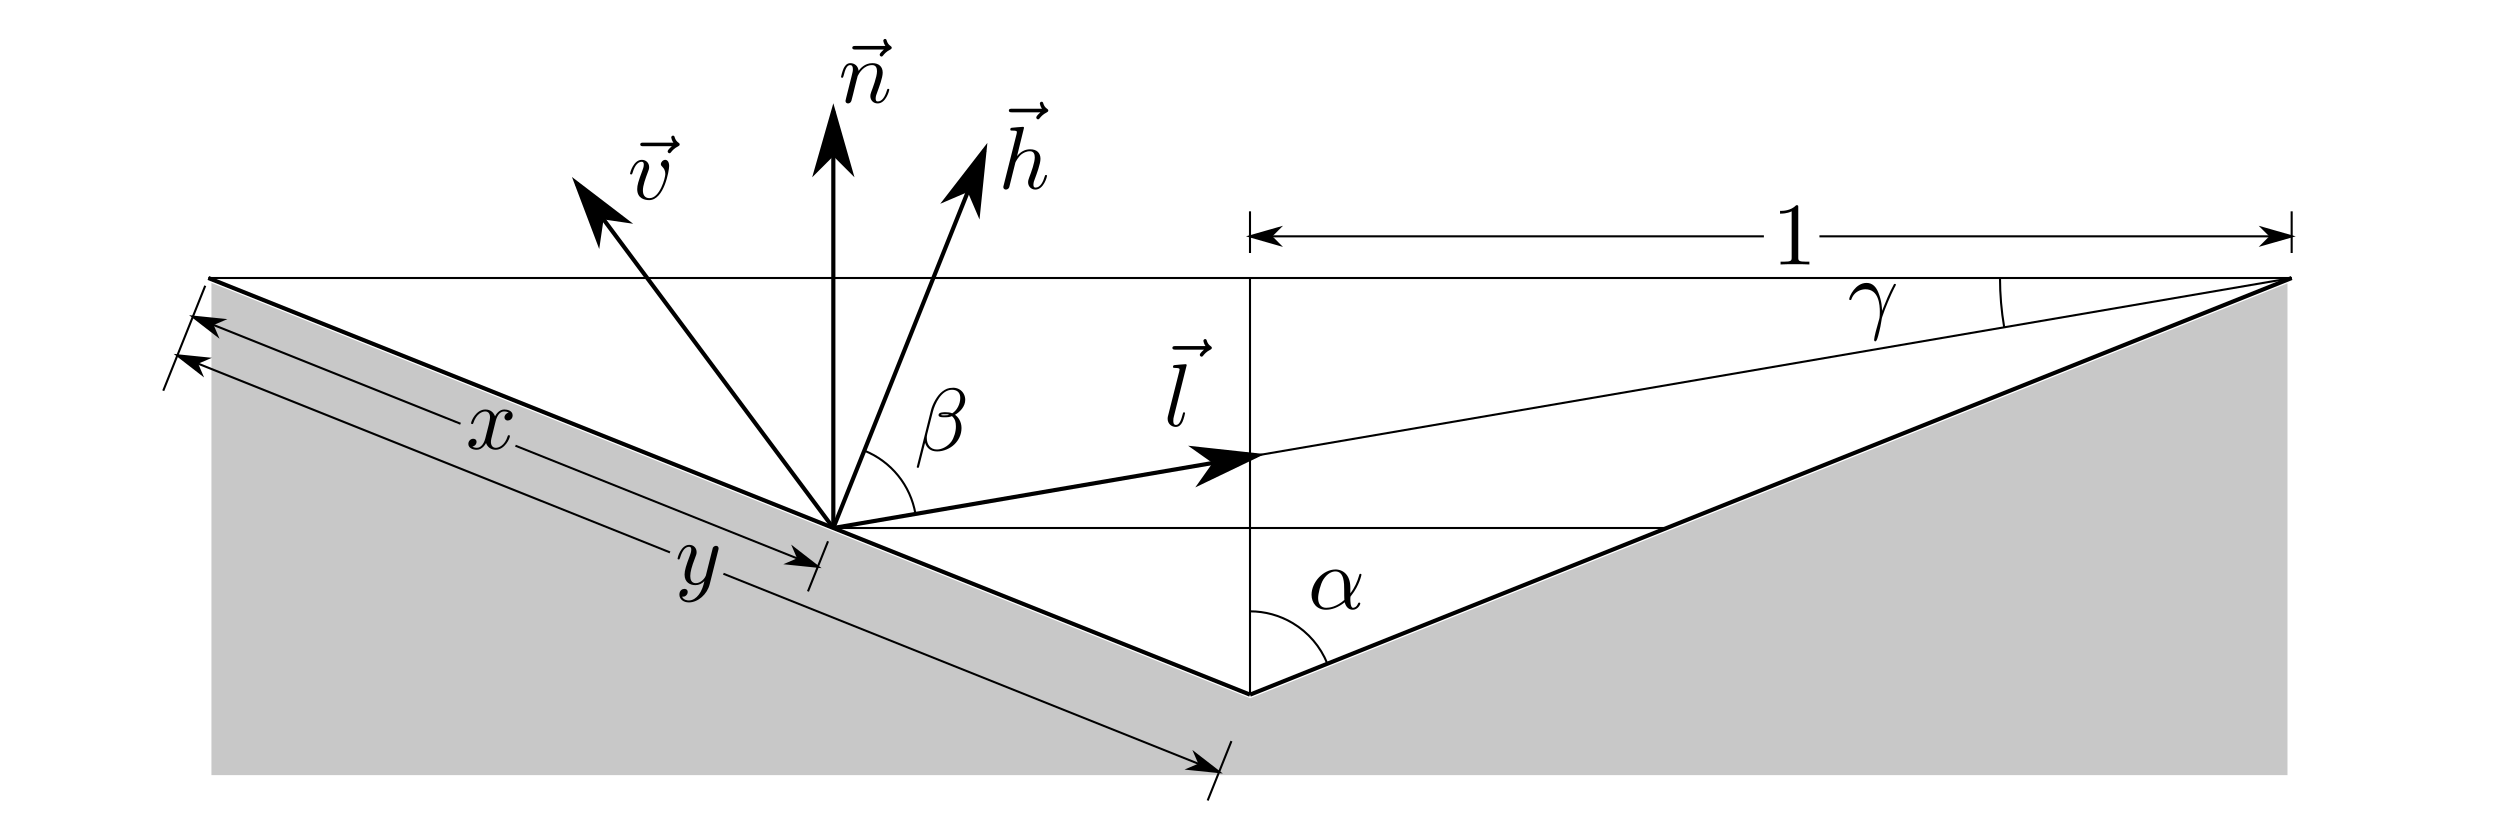
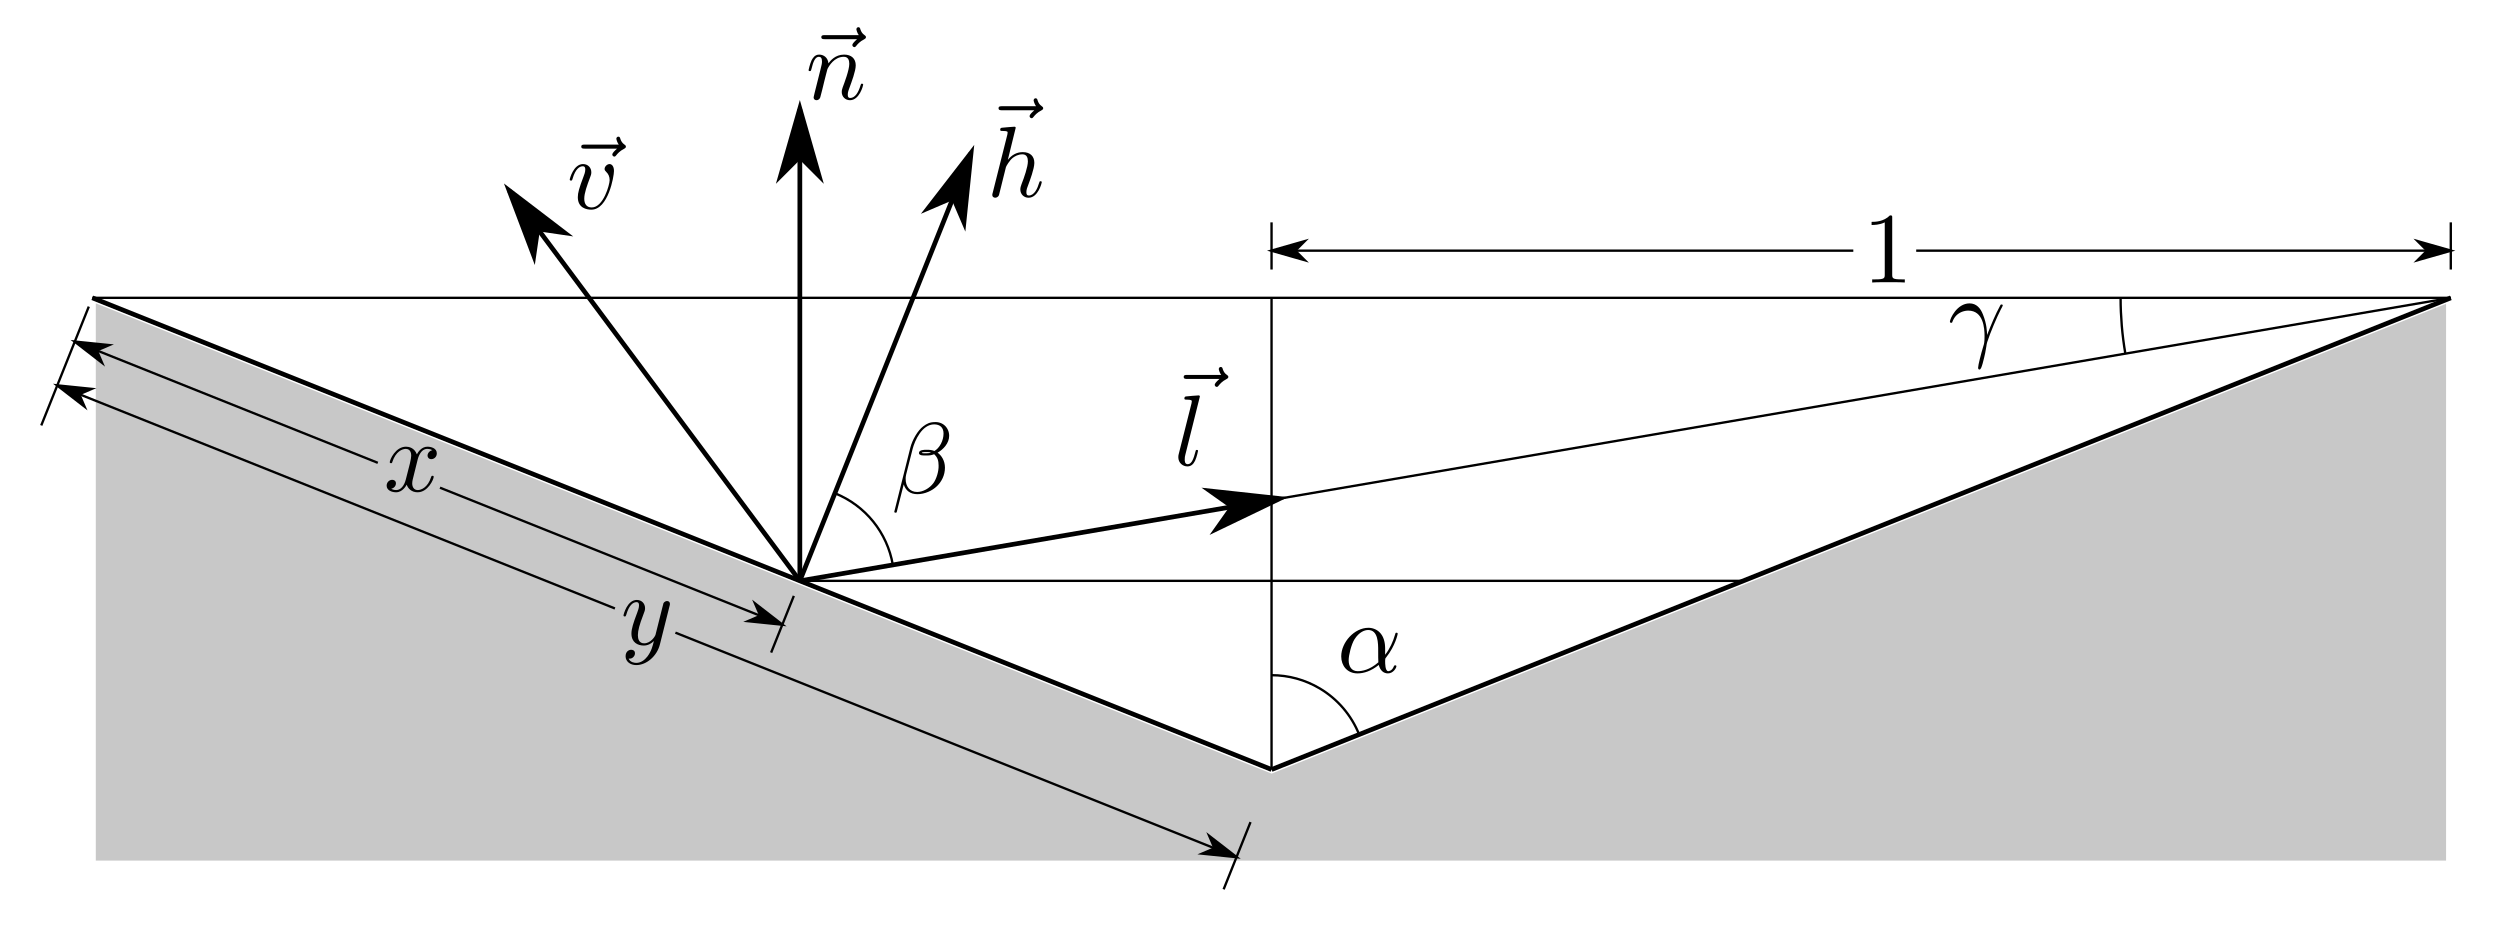
- <svg xmlns="http://www.w3.org/2000/svg" xmlns:xlink="http://www.w3.org/1999/xlink" width="600" height="200" viewBox="0 0 600 200" version="1.1" id="svg53198">
+ <svg xmlns="http://www.w3.org/2000/svg" xmlns:xlink="http://www.w3.org/1999/xlink" width="530" height="200" viewBox="0 0 530 200" version="1.1" id="svg53198">
  <defs id="defs53192">
    <marker style="overflow:visible" id="marker56124" refX="0" refY="0" orient="auto">
      <path transform="matrix(0.8,0,0,0.8,10,0)" style="fill:#000000;fill-opacity:1;fill-rule:evenodd;stroke:#000000;stroke-width:1pt;stroke-opacity:1" d="M 0,0 5,-5 -12.5,0 5,5 Z" id="path56122" />
    </marker>
    <marker style="overflow:visible" id="marker56002" refX="0" refY="0" orient="auto">
      <path transform="matrix(-0.8,0,0,-0.8,-10,0)" style="fill:#000000;fill-opacity:1;fill-rule:evenodd;stroke:#000000;stroke-width:1pt;stroke-opacity:1" d="M 0,0 5,-5 -12.5,0 5,5 Z" id="path56000" />
    </marker>
    <marker orient="auto" refY="0" refX="0" id="marker55720" style="overflow:visible">
      <path id="path55718" d="M 0,0 5,-5 -12.5,0 5,5 Z" style="fill:#000000;fill-opacity:1;fill-rule:evenodd;stroke:#000000;stroke-width:1pt;stroke-opacity:1" transform="matrix(-0.8,0,0,-0.8,-10,0)" />
    </marker>
    <marker style="overflow:visible" id="marker55710" refX="0" refY="0" orient="auto">
      <path transform="matrix(0.8,0,0,0.8,10,0)" style="fill:#000000;fill-opacity:1;fill-rule:evenodd;stroke:#000000;stroke-width:1pt;stroke-opacity:1" d="M 0,0 5,-5 -12.5,0 5,5 Z" id="path55708" />
    </marker>
    <marker style="overflow:visible" id="marker54980" refX="0" refY="0" orient="auto">
      <path transform="matrix(0.8,0,0,0.8,10,0)" style="fill:#000000;fill-opacity:1;fill-rule:evenodd;stroke:#000000;stroke-width:1pt;stroke-opacity:1" d="M 0,0 5,-5 -12.5,0 5,5 Z" id="path54978" />
    </marker>
    <marker orient="auto" refY="0" refX="0" id="marker54359" style="overflow:visible">
      <path id="path54357" d="M 0,0 5,-5 -12.5,0 5,5 Z" style="fill:#000000;fill-opacity:1;fill-rule:evenodd;stroke:#000000;stroke-width:1pt;stroke-opacity:1" transform="matrix(-0.8,0,0,-0.8,-10,0)" />
    </marker>
    <marker style="overflow:visible" id="marker54257" refX="0" refY="0" orient="auto">
      <path transform="matrix(0.8,0,0,0.8,10,0)" style="fill:#000000;fill-opacity:1;fill-rule:evenodd;stroke:#000000;stroke-width:1pt;stroke-opacity:1" d="M 0,0 5,-5 -12.5,0 5,5 Z" id="path54255" />
    </marker>
    <marker style="overflow:visible" id="marker54163" refX="0" refY="0" orient="auto">
      <path transform="matrix(-0.8,0,0,-0.8,-10,0)" style="fill:#000000;fill-opacity:1;fill-rule:evenodd;stroke:#000000;stroke-width:1pt;stroke-opacity:1" d="M 0,0 5,-5 -12.5,0 5,5 Z" id="path54161" />
    </marker>
    <marker style="overflow:visible" id="marker54141" refX="0" refY="0" orient="auto">
      <path transform="matrix(-0.8,0,0,-0.8,-10,0)" style="fill:#000000;fill-opacity:1;fill-rule:evenodd;stroke:#000000;stroke-width:1pt;stroke-opacity:1" d="M 0,0 5,-5 -12.5,0 5,5 Z" id="path54139" />
    </marker>
    <marker orient="auto" refY="0" refX="0" id="marker54131" style="overflow:visible">
      <path id="path54129" d="M 0,0 5,-5 -12.5,0 5,5 Z" style="fill:#000000;fill-opacity:1;fill-rule:evenodd;stroke:#000000;stroke-width:1pt;stroke-opacity:1" transform="matrix(0.8,0,0,0.8,10,0)" />
    </marker>
    <marker style="overflow:visible" id="marker53832" refX="0" refY="0" orient="auto">
      <path transform="matrix(-0.8,0,0,-0.8,-10,0)" style="fill:#000000;fill-opacity:1;fill-rule:evenodd;stroke:#000000;stroke-width:1pt;stroke-opacity:1" d="M 0,0 5,-5 -12.5,0 5,5 Z" id="path53830" />
    </marker>
    <marker orient="auto" refY="0" refX="0" id="marker53796" style="overflow:visible">
      <path id="path53794" d="M 0,0 5,-5 -12.5,0 5,5 Z" style="fill:#000000;fill-opacity:1;fill-rule:evenodd;stroke:#000000;stroke-width:1pt;stroke-opacity:1" transform="matrix(-0.8,0,0,-0.8,-10,0)" />
    </marker>
  </defs>
  <g id="layer7" style="display:inline" transform="translate(0,-100)">
-     <path id="path53758" d="M 50.742,226.958 V 167.892 l 2.834,1.121 c 1.559,0.617 57.646,23.048 124.639,49.847 l 121.804,48.726 124.49,-49.797 124.49,-49.797 v 59.016 59.016 H 299.87 50.742 Z" style="display:inline;fill:#c8c8c8;fill-opacity:1;stroke:none;stroke-width:0.5;stroke-miterlimit:4;stroke-dasharray:none;stroke-dashoffset:0;stroke-opacity:1" />
+     <path id="path53758" d="m 20.309,223.378 v -59.066 l 2.834,1.121 c 1.559,0.617 57.646,23.048 124.639,49.847 l 121.804,48.726 124.49,-49.797 124.49,-49.797 v 59.016 59.016 H 269.438 20.309 Z" style="display:inline;fill:#c8c8c8;fill-opacity:1;stroke:none;stroke-width:0.5;stroke-miterlimit:4;stroke-dasharray:none;stroke-dashoffset:0;stroke-opacity:1" />
  </g>
  <g style="display:inline" transform="translate(0,-317.625)" id="layer1">
-     <path id="path55706" d="m 123.707,424.597 72.58,29.03" style="fill:none;stroke:#000000;stroke-width:0.5;stroke-linecap:butt;stroke-linejoin:miter;stroke-miterlimit:4;stroke-dasharray:none;stroke-opacity:1;marker-end:url(#marker55720)" />
-     <path id="path54922" d="m 46.286,393.631 64.241,25.695" style="fill:none;stroke:#000000;stroke-width:0.5;stroke-linecap:butt;stroke-linejoin:miter;stroke-miterlimit:4;stroke-dasharray:none;stroke-opacity:1;marker-start:url(#marker54980)" />
-     <path id="path54696" d="M 481.007,396.174 A 70,70 0 0 1 480,384.346" style="fill:none;fill-opacity:1;stroke:#000000;stroke-width:0.5;stroke-miterlimit:4;stroke-dasharray:none;stroke-dashoffset:0;stroke-opacity:1" />
-     <path style="fill:none;fill-opacity:1;stroke:#000000;stroke-width:0.5;stroke-miterlimit:4;stroke-dasharray:none;stroke-dashoffset:0;stroke-opacity:1" d="m 207.427,425.776 a 20,20 0 0 1 12.285,15.19" id="path54325" />
+     <path id="path55706" d="m 93.274,421.016 72.58,29.03" style="fill:none;stroke:#000000;stroke-width:0.5;stroke-linecap:butt;stroke-linejoin:miter;stroke-miterlimit:4;stroke-dasharray:none;stroke-opacity:1;marker-end:url(#marker55720)" />
+     <path id="path54922" d="m 15.854,390.05 64.241,25.695" style="fill:none;stroke:#000000;stroke-width:0.5;stroke-linecap:butt;stroke-linejoin:miter;stroke-miterlimit:4;stroke-dasharray:none;stroke-opacity:1;marker-start:url(#marker54980)" />
+     <path id="path54696" d="m 450.574,392.593 a 70,70 0 0 1 -1.007,-11.828" style="fill:none;fill-opacity:1;stroke:#000000;stroke-width:0.5;stroke-miterlimit:4;stroke-dasharray:none;stroke-dashoffset:0;stroke-opacity:1" />
+     <path style="fill:none;fill-opacity:1;stroke:#000000;stroke-width:0.5;stroke-miterlimit:4;stroke-dasharray:none;stroke-dashoffset:0;stroke-opacity:1" d="m 176.995,422.196 a 20,20 0 0 1 12.285,15.19" id="path54325" />
    <path style="fill:none;fill-opacity:1;stroke:#000000;stroke-width:0.5;stroke-miterlimit:4;stroke-dasharray:none;stroke-dashoffset:0;stroke-opacity:1" d="m 300,200 v 0 0" id="path54080" transform="translate(0,217.625)" />
-     <path style="fill:none;fill-opacity:1;stroke:#000000;stroke-width:0.5;stroke-miterlimit:4;stroke-dasharray:none;stroke-dashoffset:0;stroke-opacity:1" d="m 300.001,464.346 a 20,20 0 0 1 10.225,2.812 20,20 0 0 1 8.344,9.761" id="path54070" />
-     <path id="path53786" d="M 200,444.346 301.609,426.927" style="fill:none;stroke:#000000;stroke-width:1px;stroke-linecap:butt;stroke-linejoin:miter;stroke-opacity:1;marker-end:url(#marker53796)" />
-     <path id="path53822" d="m 200,444.346 v -100" style="fill:none;stroke:#000000;stroke-width:1px;stroke-linecap:butt;stroke-linejoin:miter;stroke-opacity:1;marker-end:url(#marker53832)" />
-     <use height="100%" width="100%" transform="matrix(-0.7241719,-0.6896195,-0.6896195,0.7241719,651.2639,260.487)" id="use53884" xlink:href="#path53786" y="0" x="0" />
-     <path id="path53890" d="M 200,444.346 H 400" style="fill:none;stroke:#000000;stroke-width:0.5;stroke-linecap:butt;stroke-linejoin:miter;stroke-miterlimit:4;stroke-dasharray:none;stroke-opacity:1" />
-     <path id="path53892" d="m 300,378.346 v -10" style="fill:none;stroke:#000000;stroke-width:0.5;stroke-linecap:butt;stroke-linejoin:miter;stroke-miterlimit:4;stroke-dasharray:none;stroke-opacity:1" />
-     <path id="path53894" d="m 550,368.346 v 10" style="fill:none;stroke:#000000;stroke-width:0.5;stroke-linecap:butt;stroke-linejoin:miter;stroke-miterlimit:4;stroke-dasharray:none;stroke-opacity:1" />
-     <path style="fill:none;stroke:#000000;stroke-width:0.5;stroke-linecap:butt;stroke-linejoin:miter;stroke-miterlimit:4;stroke-dasharray:none;stroke-opacity:1;marker-end:url(#marker54163)" d="m 436.666,374.346 113.334,1e-5" id="path54149" />
-     <path style="fill:none;stroke:#000000;stroke-width:0.5;stroke-linecap:butt;stroke-linejoin:miter;stroke-miterlimit:4;stroke-dasharray:none;stroke-opacity:1;marker-start:url(#marker54257)" d="M 300,374.346 H 423.334" id="path53896" />
-     <g id="g54036" transform="translate(305.0843,105.1814)">
+     <path style="fill:none;fill-opacity:1;stroke:#000000;stroke-width:0.5;stroke-miterlimit:4;stroke-dasharray:none;stroke-dashoffset:0;stroke-opacity:1" d="m 269.568,460.765 a 20,20 0 0 1 10.225,2.812 20,20 0 0 1 8.344,9.761" id="path54070" />
+     <path id="path53786" d="M 169.568,440.765 271.176,423.347" style="fill:none;stroke:#000000;stroke-width:1px;stroke-linecap:butt;stroke-linejoin:miter;stroke-opacity:1;marker-end:url(#marker53796)" />
+     <path id="path53822" d="m 169.568,440.765 v -100" style="fill:none;stroke:#000000;stroke-width:1px;stroke-linecap:butt;stroke-linejoin:miter;stroke-opacity:1;marker-end:url(#marker53832)" />
+     <use height="100%" width="100%" transform="matrix(-0.7241719,-0.6896195,-0.6896195,0.7241719,596.3241,238.5127)" id="use53884" xlink:href="#path53786" y="0" x="0" />
+     <path id="path53890" d="m 169.568,440.765 h 200" style="fill:none;stroke:#000000;stroke-width:0.5;stroke-linecap:butt;stroke-linejoin:miter;stroke-miterlimit:4;stroke-dasharray:none;stroke-opacity:1" />
+     <path id="path53892" d="m 269.568,374.765 v -10" style="fill:none;stroke:#000000;stroke-width:0.5;stroke-linecap:butt;stroke-linejoin:miter;stroke-miterlimit:4;stroke-dasharray:none;stroke-opacity:1" />
+     <path id="path53894" d="m 519.568,364.765 v 10" style="fill:none;stroke:#000000;stroke-width:0.5;stroke-linecap:butt;stroke-linejoin:miter;stroke-miterlimit:4;stroke-dasharray:none;stroke-opacity:1" />
+     <path style="fill:none;stroke:#000000;stroke-width:0.5;stroke-linecap:butt;stroke-linejoin:miter;stroke-miterlimit:4;stroke-dasharray:none;stroke-opacity:1;marker-end:url(#marker54163)" d="m 406.234,370.765 113.334,1e-5" id="path54149" />
+     <path style="fill:none;stroke:#000000;stroke-width:0.5;stroke-linecap:butt;stroke-linejoin:miter;stroke-miterlimit:4;stroke-dasharray:none;stroke-opacity:1;marker-start:url(#marker54257)" d="M 269.568,370.765 H 392.902" id="path53896" />
+     <g id="g54036" transform="translate(274.6519,101.6012)">
      <g word-spacing="normal" letter-spacing="normal" font-size-adjust="none" font-stretch="normal" font-weight="normal" font-variant="normal" font-style="normal" stroke-miterlimit="10.433" xml:space="preserve" transform="matrix(0.4285714,0,0,-0.4285714,-75,450)" id="content" style="font-style:normal;font-variant:normal;font-weight:normal;font-stretch:normal;letter-spacing:normal;word-spacing:normal;text-anchor:start;fill:none;fill-opacity:1;fill-rule:evenodd;stroke:#000000;stroke-linecap:butt;stroke-linejoin:miter;stroke-miterlimit:10.433;stroke-dasharray:none;stroke-dashoffset:0;stroke-opacity:1">
        <path id="path54033" d="m 470.16,438.09 v 0.05 0.06 0.05 0.05 0.05 0.05 0.04 0.05 0.04 0.04 l -0.01,0.04 v 0.04 0.04 0.03 0.04 l -0.01,0.03 -0.01,0.07 v 0.06 l -0.02,0.05 -0.01,0.05 -0.02,0.05 -0.02,0.04 -0.02,0.04 -0.02,0.03 -0.03,0.03 -0.03,0.03 -0.04,0.03 -0.04,0.02 -0.04,0.02 -0.03,0.01 -0.02,0.01 h -0.03 l -0.02,0.01 -0.03,0.01 h -0.03 l -0.03,0.01 h -0.03 l -0.04,0.01 h -0.03 -0.04 l -0.03,0.01 h -0.04 -0.04 -0.05 -0.04 -0.04 l -0.05,0.01 h -0.05 -0.05 -0.05 -0.05 c -3.09,-3.19 -7.47,-3.19 -9.06,-3.19 v -1.55 c 1,0 3.93,0 6.51,1.3 v -25.81 c 0,-1.8 -0.14,-2.39 -4.62,-2.39 h -1.6 v -1.55 c 1.75,0.16 6.08,0.16 8.07,0.16 2,0 6.32,0 8.07,-0.16 v 1.55 h -1.59 c -4.48,0 -4.64,0.54 -4.64,2.39 z" style="fill:#000000;stroke-width:0" />
      </g>
    </g>
-     <path style="fill:none;stroke:#000000;stroke-width:1px;stroke-linecap:butt;stroke-linejoin:miter;stroke-opacity:1" d="m 300,484.346 250,-100" id="path54084" />
-     <path style="fill:none;stroke:#000000;stroke-width:0.5;stroke-linecap:butt;stroke-linejoin:miter;stroke-miterlimit:4;stroke-dasharray:none;stroke-opacity:1" d="m 300,484.346 v -100" id="path54086" />
-     <path style="fill:none;stroke:#000000;stroke-width:1px;stroke-linecap:butt;stroke-linejoin:miter;stroke-opacity:1;marker-end:url(#marker54359)" d="m 200,444.346 36.25,-90.625" id="path54349" />
-     <g transform="translate(193.6709,187.8178)" id="g54434">
+     <path style="fill:none;stroke:#000000;stroke-width:1px;stroke-linecap:butt;stroke-linejoin:miter;stroke-opacity:1" d="m 269.568,480.765 250,-100" id="path54084" />
+     <path style="fill:none;stroke:#000000;stroke-width:0.5;stroke-linecap:butt;stroke-linejoin:miter;stroke-miterlimit:4;stroke-dasharray:none;stroke-opacity:1" d="m 269.568,480.765 v -100" id="path54086" />
+     <path style="fill:none;stroke:#000000;stroke-width:1px;stroke-linecap:butt;stroke-linejoin:miter;stroke-opacity:1;marker-end:url(#marker54359)" d="m 169.568,440.765 36.25,-90.625" id="path54349" />
+     <g transform="translate(163.2385,184.2375)" id="g54434">
      <g style="font-style:normal;font-variant:normal;font-weight:normal;font-stretch:normal;letter-spacing:normal;word-spacing:normal;text-anchor:start;fill:none;fill-opacity:1;fill-rule:evenodd;stroke:#000000;stroke-linecap:butt;stroke-linejoin:miter;stroke-miterlimit:10.433;stroke-dasharray:none;stroke-dashoffset:0;stroke-opacity:1" id="g54432" transform="matrix(0.4285714,0,0,-0.4285714,-75,450)" xml:space="preserve" stroke-miterlimit="10.433" font-style="normal" font-variant="normal" font-weight="normal" font-stretch="normal" font-size-adjust="none" letter-spacing="normal" word-spacing="normal">
        <path style="fill:#000000;stroke-width:0" d="m 479.29,417.96 -0.01,0.37 -0.01,0.35 -0.02,0.35 -0.02,0.34 -0.06,0.65 -0.09,0.63 -0.11,0.59 -0.14,0.57 -0.15,0.54 -0.18,0.51 -0.19,0.49 -0.21,0.45 -0.23,0.44 -0.25,0.4 -0.26,0.38 -0.27,0.36 -0.29,0.33 -0.3,0.31 -0.31,0.29 -0.31,0.26 -0.33,0.24 -0.34,0.22 -0.34,0.2 -0.35,0.18 -0.35,0.16 -0.36,0.14 -0.35,0.12 -0.36,0.11 -0.37,0.09 -0.36,0.06 -0.36,0.06 -0.35,0.04 -0.35,0.02 h -0.35 l -0.05,-1.09 c 4.94,0 4.94,-6.53 4.94,-10.41 0,-1.84 0,-4.73 0.09,-5.57 v 0 c -4.37,-3.85 -8.22,-4.39 -10.2,-4.39 -3,0 -4.49,2.25 -4.49,5.43 0,2.44 1.3,7.82 2.89,10.36 2.33,3.64 5.04,4.58 6.77,4.58 l 0.05,1.09 c -6.82,0 -13.39,-7.12 -13.39,-14.14 0,-4.64 2.98,-8.42 8.06,-8.42 3.14,0 6.73,1.14 10.51,4.19 0.66,-2.64 2.3,-4.19 4.54,-4.19 2.64,0 4.18,2.74 4.18,3.53 0,0.36 -0.29,0.5 -0.59,0.5 -0.36,0 -0.5,-0.14 -0.66,-0.5 -0.89,-2.43 -2.68,-2.43 -2.78,-2.43 -1.54,0 -1.54,3.89 -1.54,5.07 0,1.05 0,1.16 0.5,1.75 4.68,5.88 5.73,11.66 5.73,11.71 0,0.11 -0.06,0.5 -0.61,0.5 -0.5,0 -0.5,-0.14 -0.75,-1.05 -0.89,-3.14 -2.53,-6.92 -4.87,-9.86 z" id="path54430" />
      </g>
    </g>
-     <g id="g54530" transform="translate(99.15612,149.8431)">
+     <g id="g54530" transform="translate(68.72368,146.2628)">
      <g word-spacing="normal" letter-spacing="normal" font-size-adjust="none" font-stretch="normal" font-weight="normal" font-variant="normal" font-style="normal" stroke-miterlimit="10.433" xml:space="preserve" transform="matrix(0.4285714,0,0,-0.4285714,-75,450)" id="g54528" style="font-style:normal;font-variant:normal;font-weight:normal;font-stretch:normal;letter-spacing:normal;word-spacing:normal;text-anchor:start;fill:none;fill-opacity:1;fill-rule:evenodd;stroke:#000000;stroke-linecap:butt;stroke-linejoin:miter;stroke-miterlimit:10.433;stroke-dasharray:none;stroke-dashoffset:0;stroke-opacity:1">
        <path id="path54526" d="m 484.16,434.54 -0.01,0.35 -0.02,0.35 -0.04,0.33 -0.06,0.34 -0.06,0.33 -0.09,0.32 -0.1,0.32 -0.11,0.31 -0.13,0.3 -0.14,0.29 -0.15,0.29 -0.17,0.27 -0.18,0.27 -0.19,0.26 -0.2,0.25 -0.22,0.24 -0.23,0.22 -0.24,0.22 -0.25,0.2 -0.26,0.2 -0.28,0.17 -0.28,0.17 -0.29,0.15 -0.31,0.14 -0.31,0.12 -0.32,0.11 -0.34,0.09 -0.34,0.08 -0.35,0.06 -0.35,0.05 -0.37,0.02 -0.38,0.01 c -2.89,0 -4.28,-0.8 -6.03,-2.09 -2.73,-1.99 -5.48,-6.83 -6.42,-10.61 l -7.92,-31.64 c -0.06,-0.19 0.19,-0.5 0.59,-0.5 0.39,0 0.55,0.11 0.6,0.25 l 3.48,13.75 c 0.95,-2.99 3.14,-4.83 6.78,-4.83 l -0.15,1.09 c -3.78,0 -5.68,2.89 -5.68,6.44 0,0.48 0,1.23 0.25,2.19 l 3.19,12.61 c 1.1,4.28 4.69,12.2 10.66,12.2 2.89,0 4.64,-1.55 4.64,-4.53 v 0 c 0,-3.5 -1.89,-7.08 -4.49,-8.63 -1.34,0.5 -2.34,0.6 -3.84,0.6 -1.05,0 -3.83,0.04 -3.83,-1.6 -0.04,-1.39 2.53,-1.23 3.44,-1.23 l 0.14,1.09 c -0.69,0 -1.69,-0.06 -2.19,0.19 0.11,0.5 1.89,0.41 2.44,0.41 1.05,0 1.5,0 2.14,-0.25 v 0 c -0.64,-0.25 -1.19,-0.35 -2.39,-0.35 l -0.14,-1.09 c 1.84,0 2.59,0.05 4.08,0.64 1.89,-1.8 2.14,-3.34 2.2,-5.62 0.1,-2.9 -1.11,-6.63 -2.5,-8.58 -1.94,-2.69 -5.28,-4.49 -8.12,-4.49 l 0.15,-1.09 c 3.64,0 7.38,1.75 9.61,3.94 2.39,2.29 4,5.48 4,9.17 0,3.58 -1.84,6.17 -3.64,7.42 2.89,1.64 5.72,4.73 5.72,8.31 z" style="fill:#000000;stroke-width:0" />
      </g>
    </g>
-     <g transform="translate(323.2067,119.0414)" id="g54632">
+     <g transform="translate(292.7743,115.4611)" id="g54632">
      <g style="font-style:normal;font-variant:normal;font-weight:normal;font-stretch:normal;letter-spacing:normal;word-spacing:normal;text-anchor:start;fill:none;fill-opacity:1;fill-rule:evenodd;stroke:#000000;stroke-linecap:butt;stroke-linejoin:miter;stroke-miterlimit:10.433;stroke-dasharray:none;stroke-dashoffset:0;stroke-opacity:1" id="g54630" transform="matrix(0.4285714,0,0,-0.4285714,-75,450)" xml:space="preserve" stroke-miterlimit="10.433" font-style="normal" font-variant="normal" font-weight="normal" font-stretch="normal" font-size-adjust="none" letter-spacing="normal" word-spacing="normal">
        <path style="fill:#000000;stroke-width:0" d="m 457.57,418.86 0.09,0.26 0.1,0.26 0.1,0.24 0.11,0.25 0.11,0.23 0.12,0.22 0.12,0.22 0.12,0.21 0.13,0.2 0.13,0.2 0.13,0.19 0.14,0.18 0.28,0.34 0.29,0.32 0.3,0.29 0.31,0.27 0.31,0.24 0.32,0.22 0.32,0.21 0.32,0.18 0.31,0.16 0.32,0.15 0.31,0.13 0.3,0.11 0.3,0.1 0.29,0.08 0.28,0.07 0.27,0.06 0.25,0.05 0.24,0.04 0.22,0.03 0.21,0.02 0.19,0.02 0.16,0.01 0.14,0.01 0.12,0.01 h 0.09 0.07 c 7.51,0 8.06,-8.72 8.06,-12.66 0,-3.05 -0.25,-3.89 -0.59,-4.89 -1.1,-3.63 -2.6,-9.41 -2.6,-10.7 0,-0.55 0.25,-0.91 0.66,-0.91 0.64,0 1.05,1.11 1.59,3 1.14,4.19 1.64,7.02 1.85,8.56 0.09,0.66 0.18,1.3 0.39,1.96 1.59,4.92 4.78,12.34 6.78,16.28 0.34,0.59 0.94,1.7 0.94,1.89 0,0.5 -0.49,0.5 -0.6,0.5 -0.14,0 -0.45,0 -0.59,-0.35 -2.59,-4.73 -4.58,-9.71 -6.58,-14.75 -0.05,1.55 -0.09,5.33 -2.05,10.18 -1.18,3.03 -3.18,5.46 -6.62,5.46 -6.22,0 -9.72,-7.56 -9.72,-9.1 0,-0.5 0.45,-0.5 0.95,-0.5 z" id="path54628" />
      </g>
    </g>
-     <path id="path54700" d="m 550,384.346 -350,60" style="fill:none;stroke:#000000;stroke-width:0.5;stroke-linecap:butt;stroke-linejoin:miter;stroke-miterlimit:4;stroke-dasharray:none;stroke-opacity:1" />
-     <path id="path54702" d="M 50,384.346 H 550" style="fill:none;stroke:#000000;stroke-width:0.5;stroke-linecap:butt;stroke-linejoin:miter;stroke-miterlimit:4;stroke-dasharray:none;stroke-opacity:1" />
-     <path id="use54714" d="m 193.914,459.556 4.812,-12.024" style="fill:none;stroke:#000000;stroke-width:0.5;stroke-linecap:butt;stroke-linejoin:miter;stroke-miterlimit:4;stroke-dasharray:none;stroke-opacity:1" />
-     <path id="path54750" d="m 49.257,386.203 -10.078,25.196" style="fill:none;stroke:#000000;stroke-width:0.5;stroke-linecap:butt;stroke-linejoin:miter;stroke-miterlimit:4;stroke-dasharray:none;stroke-opacity:1" />
-     <path id="path54754" d="m 295.544,495.488 -5.701,14.254" style="fill:none;stroke:#000000;stroke-width:0.5;stroke-linecap:butt;stroke-linejoin:miter;stroke-miterlimit:4;stroke-dasharray:none;stroke-opacity:1" />
-     <path id="path55988" d="M 173.618,455.33 292.575,502.909" style="fill:none;stroke:#000000;stroke-width:0.5;stroke-linecap:butt;stroke-linejoin:miter;stroke-miterlimit:4;stroke-dasharray:none;stroke-opacity:1;marker-end:url(#marker56002)" />
-     <path id="path54758" d="M 42.573,402.915 160.795,450.201" style="fill:none;stroke:#000000;stroke-width:0.5;stroke-linecap:butt;stroke-linejoin:miter;stroke-miterlimit:4;stroke-dasharray:none;stroke-opacity:1;marker-start:url(#marker56124)" />
-     <path id="path55268" d="m 50,384.346 250,100" style="fill:none;stroke:#000000;stroke-width:1px;stroke-linecap:butt;stroke-linejoin:miter;stroke-opacity:1" />
-     <g id="g55337" transform="translate(-8.438819,149.4212)">
+     <path id="path54700" d="m 519.568,380.765 -350,60" style="fill:none;stroke:#000000;stroke-width:0.5;stroke-linecap:butt;stroke-linejoin:miter;stroke-miterlimit:4;stroke-dasharray:none;stroke-opacity:1" />
+     <path id="path54702" d="M 19.568,380.765 H 519.568" style="fill:none;stroke:#000000;stroke-width:0.5;stroke-linecap:butt;stroke-linejoin:miter;stroke-miterlimit:4;stroke-dasharray:none;stroke-opacity:1" />
+     <path id="use54714" d="m 163.481,455.975 4.812,-12.024" style="fill:none;stroke:#000000;stroke-width:0.5;stroke-linecap:butt;stroke-linejoin:miter;stroke-miterlimit:4;stroke-dasharray:none;stroke-opacity:1" />
+     <path id="path54750" d="M 18.825,382.622 8.747,407.818" style="fill:none;stroke:#000000;stroke-width:0.5;stroke-linecap:butt;stroke-linejoin:miter;stroke-miterlimit:4;stroke-dasharray:none;stroke-opacity:1" />
+     <path id="path54754" d="m 265.111,491.907 -5.701,14.254" style="fill:none;stroke:#000000;stroke-width:0.5;stroke-linecap:butt;stroke-linejoin:miter;stroke-miterlimit:4;stroke-dasharray:none;stroke-opacity:1" />
+     <path id="path55988" d="m 143.185,451.749 118.957,47.58" style="fill:none;stroke:#000000;stroke-width:0.5;stroke-linecap:butt;stroke-linejoin:miter;stroke-miterlimit:4;stroke-dasharray:none;stroke-opacity:1;marker-end:url(#marker56002)" />
+     <path id="path54758" d="M 12.14,399.335 130.363,446.621" style="fill:none;stroke:#000000;stroke-width:0.5;stroke-linecap:butt;stroke-linejoin:miter;stroke-miterlimit:4;stroke-dasharray:none;stroke-opacity:1;marker-start:url(#marker56124)" />
+     <path id="path55268" d="m 19.568,380.765 250,100" style="fill:none;stroke:#000000;stroke-width:1px;stroke-linecap:butt;stroke-linejoin:miter;stroke-opacity:1" />
+     <g id="g55337" transform="translate(-38.87126,145.8409)">
      <g word-spacing="normal" letter-spacing="normal" font-size-adjust="none" font-stretch="normal" font-weight="normal" font-variant="normal" font-style="normal" stroke-miterlimit="10.433" xml:space="preserve" transform="matrix(0.4285714,0,0,-0.4285714,-75,450)" id="g55335" style="font-style:normal;font-variant:normal;font-weight:normal;font-stretch:normal;letter-spacing:normal;word-spacing:normal;text-anchor:start;fill:none;fill-opacity:1;fill-rule:evenodd;stroke:#000000;stroke-linecap:butt;stroke-linejoin:miter;stroke-miterlimit:10.433;stroke-dasharray:none;stroke-dashoffset:0;stroke-opacity:1">
        <path id="path55333" d="m 472.16,421.25 0.03,0.13 0.04,0.15 0.04,0.16 0.04,0.18 0.06,0.19 0.06,0.21 0.06,0.22 0.07,0.22 0.08,0.23 0.09,0.24 0.1,0.25 0.1,0.24 0.11,0.25 0.12,0.25 0.13,0.25 0.14,0.25 0.15,0.24 0.15,0.24 0.17,0.23 0.18,0.22 0.18,0.22 0.2,0.2 0.21,0.19 0.22,0.18 0.23,0.16 0.25,0.14 0.12,0.07 0.13,0.06 0.14,0.05 0.13,0.05 0.14,0.05 0.14,0.04 0.15,0.03 0.15,0.03 0.15,0.02 0.16,0.02 0.16,0.01 h 0.16 c 0.25,0 1.44,0 2.48,-0.64 -1.39,-0.25 -2.39,-1.5 -2.39,-2.69 0,-0.79 0.55,-1.75 1.89,-1.75 1.1,0 2.69,0.89 2.69,2.89 0,2.6 -2.94,3.28 -4.63,3.28 -2.89,0 -4.64,-2.64 -5.23,-3.78 -1.25,3.28 -3.94,3.78 -5.37,3.78 -5.19,0 -8.04,-6.42 -8.04,-7.67 0,-0.5 0.5,-0.5 0.61,-0.5 0.39,0 0.55,0.11 0.64,0.55 1.69,5.28 4.99,6.53 6.68,6.53 0.95,0 2.68,-0.44 2.68,-3.33 0,-1.54 -0.84,-4.89 -2.68,-11.86 -0.8,-3.09 -2.54,-5.18 -4.74,-5.18 -0.3,0 -1.44,0 -2.48,0.65 1.25,0.24 2.34,1.28 2.34,2.69 0,1.34 -1.09,1.73 -1.84,1.73 -1.5,0 -2.75,-1.29 -2.75,-2.89 0,-2.28 2.5,-3.28 4.68,-3.28 3.3,0 5.08,3.49 5.24,3.78 0.59,-1.84 2.39,-3.78 5.37,-3.78 5.14,0 7.99,6.42 7.99,7.67 0,0.5 -0.45,0.5 -0.61,0.5 -0.44,0 -0.55,-0.2 -0.64,-0.54 -1.64,-5.33 -5.03,-6.53 -6.63,-6.53 -1.95,0 -2.75,1.59 -2.75,3.29 0,1.1 0.3,2.19 0.86,4.38 z" style="fill:#000000;stroke-width:0" />
      </g>
    </g>
-     <g transform="translate(41.77215,181.9106)" id="g55477">
+     <g transform="translate(11.33971,178.3303)" id="g55477">
      <g style="font-style:normal;font-variant:normal;font-weight:normal;font-stretch:normal;letter-spacing:normal;word-spacing:normal;text-anchor:start;fill:none;fill-opacity:1;fill-rule:evenodd;stroke:#000000;stroke-linecap:butt;stroke-linejoin:miter;stroke-miterlimit:10.433;stroke-dasharray:none;stroke-dashoffset:0;stroke-opacity:1" id="g55475" transform="matrix(0.4285714,0,0,-0.4285714,-75,450)" xml:space="preserve" stroke-miterlimit="10.433" font-style="normal" font-variant="normal" font-weight="normal" font-stretch="normal" font-size-adjust="none" letter-spacing="normal" word-spacing="normal">
        <path style="fill:#000000;stroke-width:0" d="m 479.74,425.18 0.01,0.04 0.01,0.03 0.01,0.06 0.02,0.05 0.01,0.06 0.01,0.05 0.02,0.04 0.01,0.05 0.01,0.04 0.01,0.04 v 0.04 l 0.01,0.04 0.01,0.04 0.01,0.03 v 0.03 l 0.01,0.03 v 0.03 l 0.01,0.03 v 0.03 l 0.01,0.05 v 0.06 0.05 0.05 l 0.01,0.05 v 0.03 0.03 0.03 0.03 c 0,0.91 -0.69,1.35 -1.44,1.35 -0.5,0 -1.3,-0.3 -1.75,-1.05 -0.1,-0.25 -0.5,-1.78 -0.69,-2.69 -0.36,-1.29 -0.7,-2.64 -1,-3.98 l -2.25,-8.97 c -0.19,-0.75 -2.33,-4.23 -5.62,-4.23 -2.54,0 -3.1,2.18 -3.1,4.03 0,2.29 0.86,5.39 2.55,9.76 0.8,2.05 1,2.6 1,3.6 0,2.23 -1.59,4.07 -4.09,4.07 -4.74,0 -6.58,-7.21 -6.58,-7.67 0,-0.5 0.5,-0.5 0.61,-0.5 0.5,0 0.54,0.11 0.79,0.91 1.35,4.69 3.33,6.17 5.03,6.17 0.4,0 1.25,0 1.25,-1.59 0,-1.25 -0.5,-2.53 -0.85,-3.49 -1.99,-5.28 -2.9,-8.12 -2.9,-10.47 0,-4.42 3.15,-5.92 6.08,-5.92 1.96,0 3.64,0.85 5.03,2.24 -0.64,-2.58 -1.23,-5.03 -3.23,-7.68 -1.3,-1.68 -3.19,-3.14 -5.48,-3.14 -0.69,0 -2.94,0.16 -3.79,2.1 0.8,0 1.46,0 2.14,0.61 0.5,0.43 1,1.09 1,2.03 0,1.55 -1.34,1.75 -1.84,1.75 -1.14,0 -2.8,-0.8 -2.8,-3.24 0,-2.5 2.21,-4.34 5.29,-4.34 5.14,0 10.26,4.55 11.67,10.17 z" id="path55473" />
      </g>
    </g>
-     <g transform="translate(81.01266,66.2988)" id="g56450">
+     <g transform="translate(50.58022,62.71851)" id="g56450">
      <g style="font-style:normal;font-variant:normal;font-weight:normal;font-stretch:normal;letter-spacing:normal;word-spacing:normal;text-anchor:start;fill:none;fill-opacity:1;fill-rule:evenodd;stroke:#000000;stroke-linecap:butt;stroke-linejoin:miter;stroke-miterlimit:10.433;stroke-dasharray:none;stroke-dashoffset:0;stroke-opacity:1" id="g56448" transform="matrix(0.4285714,0,0,-0.4285714,-75,450)" xml:space="preserve" stroke-miterlimit="10.433" font-style="normal" font-variant="normal" font-weight="normal" font-stretch="normal" font-size-adjust="none" letter-spacing="normal" word-spacing="normal">
        <path style="fill:#000000;stroke-width:0" d="m 480.95,435.84 -0.07,-0.06 -0.07,-0.07 -0.08,-0.07 -0.08,-0.07 -0.08,-0.08 -0.09,-0.08 -0.09,-0.09 -0.1,-0.08 -0.09,-0.09 -0.1,-0.1 -0.19,-0.19 -0.2,-0.19 -0.19,-0.21 -0.09,-0.1 -0.09,-0.1 -0.09,-0.1 -0.08,-0.11 -0.08,-0.1 -0.08,-0.1 -0.07,-0.1 -0.07,-0.1 -0.05,-0.1 -0.06,-0.1 -0.04,-0.1 -0.04,-0.09 -0.03,-0.09 -0.03,-0.1 -0.01,-0.08 v -0.09 c 0,-0.5 0.5,-1 1,-1 0.45,0 0.7,0.36 0.95,0.66 0.59,0.75 1.73,2.14 3.94,3.23 0.34,0.21 0.84,0.46 0.84,1.05 0,0.5 -0.34,0.75 -0.7,1 -1.1,0.75 -1.64,1.64 -2.05,2.83 -0.09,0.45 -0.3,1.11 -0.98,1.11 -0.71,0 -1,-0.66 -1,-1.05 0,-0.25 0.39,-1.84 1.18,-2.89 h -16.78 c -0.84,0 -1.75,0 -1.75,-1 0,-1 0.91,-1 1.75,-1 z" id="path56444" />
        <path style="fill:#000000;stroke-width:0" d="m 459.91,409.14 -0.02,-0.07 -0.01,-0.08 -0.02,-0.07 -0.02,-0.08 -0.03,-0.16 -0.04,-0.16 -0.04,-0.16 -0.04,-0.16 -0.03,-0.16 -0.04,-0.16 -0.02,-0.08 -0.01,-0.07 -0.02,-0.07 -0.01,-0.07 -0.02,-0.07 -0.01,-0.07 -0.02,-0.06 -0.01,-0.06 -0.01,-0.06 -0.01,-0.05 -0.01,-0.05 v -0.04 l -0.01,-0.04 v -0.04 l -0.01,-0.03 V 407 c 0,-0.89 0.71,-1.35 1.44,-1.35 0.61,0 1.5,0.39 1.84,1.39 0.07,0.11 0.66,2.44 0.96,3.69 l 1.09,4.48 c 0.3,1.1 0.6,2.19 0.85,3.35 0.2,0.84 0.6,2.28 0.65,2.48 0.75,1.55 3.39,6.08 8.11,6.08 2.25,0 2.7,-1.84 2.7,-3.48 0,-3.1 -2.45,-9.47 -3.25,-11.61 -0.43,-1.14 -0.48,-1.75 -0.48,-2.3 0,-2.33 1.73,-4.08 4.08,-4.08 4.69,0 6.53,7.27 6.53,7.67 0,0.5 -0.45,0.5 -0.61,0.5 -0.48,0 -0.48,-0.15 -0.73,-0.9 -1,-3.38 -2.65,-6.17 -5.1,-6.17 -0.84,0 -1.19,0.5 -1.19,1.64 0,1.25 0.46,2.45 0.89,3.54 0.96,2.64 3.05,8.11 3.05,10.96 0,3.34 -2.14,5.32 -5.73,5.32 -4.49,0 -6.92,-3.18 -7.77,-4.32 -0.25,2.79 -2.3,4.32 -4.59,4.32 -2.28,0 -3.24,-1.93 -3.74,-2.82 -0.79,-1.71 -1.5,-4.64 -1.5,-4.85 0,-0.5 0.5,-0.5 0.61,-0.5 0.5,0 0.55,0.07 0.85,1.16 0.84,3.53 1.84,5.92 3.64,5.92 0.98,0 1.54,-0.64 1.54,-2.28 0,-1.05 -0.15,-1.61 -0.79,-4.19 z" id="path56446" />
      </g>
    </g>
-     <g id="g56614" transform="translate(159.0717,143.9359)">
+     <g id="g56614" transform="translate(128.6393,140.3556)">
      <g word-spacing="normal" letter-spacing="normal" font-size-adjust="none" font-stretch="normal" font-weight="normal" font-variant="normal" font-style="normal" stroke-miterlimit="10.433" xml:space="preserve" transform="matrix(0.4285714,0,0,-0.4285714,-75,450)" id="g56612" style="font-style:normal;font-variant:normal;font-weight:normal;font-stretch:normal;letter-spacing:normal;word-spacing:normal;text-anchor:start;fill:none;fill-opacity:1;fill-rule:evenodd;stroke:#000000;stroke-linecap:butt;stroke-linejoin:miter;stroke-miterlimit:10.433;stroke-dasharray:none;stroke-dashoffset:0;stroke-opacity:1">
        <path id="path56608" d="m 478.07,448.92 -0.07,-0.06 -0.07,-0.07 -0.08,-0.07 -0.08,-0.07 -0.08,-0.08 -0.09,-0.08 -0.09,-0.09 -0.1,-0.08 -0.09,-0.09 -0.1,-0.09 -0.19,-0.19 -0.2,-0.2 -0.19,-0.2 -0.09,-0.11 -0.09,-0.1 -0.09,-0.1 -0.08,-0.1 -0.08,-0.11 -0.08,-0.1 -0.07,-0.1 -0.06,-0.1 -0.06,-0.1 -0.06,-0.1 -0.04,-0.1 -0.04,-0.09 -0.03,-0.09 -0.02,-0.09 -0.02,-0.09 v -0.09 c 0,-0.5 0.5,-1 1,-1 0.45,0 0.7,0.36 0.95,0.66 0.59,0.75 1.73,2.14 3.94,3.24 0.34,0.2 0.84,0.45 0.84,1.04 0,0.5 -0.34,0.75 -0.7,1 -1.1,0.75 -1.64,1.64 -2.05,2.83 -0.09,0.45 -0.3,1.11 -0.98,1.11 -0.71,0 -1,-0.66 -1,-1.05 0,-0.25 0.39,-1.84 1.18,-2.89 h -16.78 c -0.84,0 -1.75,0 -1.75,-1 0,-1 0.91,-1 1.75,-1 z" style="fill:#000000;stroke-width:0" />
        <path id="path56610" d="m 468.38,440.23 v 0 0.01 0 0.01 0.02 0.01 l -0.01,0.02 v 0.02 0.02 l -0.01,0.02 v 0.02 l -0.01,0.02 -0.01,0.02 v 0.03 l -0.02,0.02 -0.01,0.03 -0.01,0.02 -0.02,0.03 -0.02,0.02 -0.02,0.02 -0.02,0.03 -0.01,0.01 -0.02,0.01 -0.01,0.01 -0.01,0.01 -0.02,0.01 -0.01,0.01 -0.02,0.01 -0.02,0.01 -0.02,0.01 -0.01,0.01 h -0.02 l -0.02,0.01 -0.02,0.01 h -0.03 l -0.02,0.01 -0.02,0.01 h -0.02 -0.03 l -0.02,0.01 h -0.03 -0.03 l -0.03,0.01 h -0.03 -0.03 c -1.14,0 -4.78,-0.41 -6.08,-0.5 -0.39,-0.05 -0.93,-0.1 -0.93,-1.05 0,-0.55 0.48,-0.55 1.23,-0.55 2.39,0 2.45,-0.45 2.45,-0.84 l -0.15,-1 -6.28,-24.91 c -0.14,-0.54 -0.25,-0.9 -0.25,-1.7 0,-2.83 2.2,-4.58 4.53,-4.58 1.65,0 2.89,1 3.75,2.78 0.89,1.91 1.48,4.8 1.48,4.89 0,0.5 -0.43,0.5 -0.59,0.5 -0.5,0 -0.55,-0.2 -0.7,-0.9 -0.85,-3.24 -1.79,-6.17 -3.79,-6.17 -1.5,0 -1.5,1.59 -1.5,2.29 0,1.19 0.07,1.44 0.3,2.39 z" style="fill:#000000;stroke-width:0" />
      </g>
    </g>
-     <g transform="translate(119.4093,86.97391)" id="g56786">
+     <g transform="translate(88.97684,83.39362)" id="g56786">
      <g style="font-style:normal;font-variant:normal;font-weight:normal;font-stretch:normal;letter-spacing:normal;word-spacing:normal;text-anchor:start;fill:none;fill-opacity:1;fill-rule:evenodd;stroke:#000000;stroke-linecap:butt;stroke-linejoin:miter;stroke-miterlimit:10.433;stroke-dasharray:none;stroke-dashoffset:0;stroke-opacity:1" id="g56784" transform="matrix(0.4285714,0,0,-0.4285714,-75,450)" xml:space="preserve" stroke-miterlimit="10.433" font-style="normal" font-variant="normal" font-weight="normal" font-stretch="normal" font-size-adjust="none" letter-spacing="normal" word-spacing="normal">
        <path style="fill:#000000;stroke-width:0" d="m 479.03,448.92 -0.07,-0.06 -0.07,-0.07 -0.08,-0.07 -0.08,-0.07 -0.08,-0.08 -0.09,-0.08 -0.09,-0.09 -0.09,-0.08 -0.1,-0.09 -0.1,-0.09 -0.19,-0.19 -0.2,-0.2 -0.19,-0.2 -0.09,-0.11 -0.09,-0.1 -0.09,-0.1 -0.08,-0.1 -0.08,-0.11 -0.08,-0.1 -0.07,-0.1 -0.06,-0.1 -0.06,-0.1 -0.05,-0.1 -0.05,-0.1 -0.04,-0.09 -0.03,-0.09 -0.02,-0.09 -0.02,-0.09 v -0.09 c 0,-0.5 0.5,-1 1,-1 0.45,0 0.7,0.36 0.95,0.66 0.59,0.75 1.74,2.14 3.94,3.24 0.34,0.2 0.84,0.45 0.84,1.04 0,0.5 -0.34,0.75 -0.7,1 -1.09,0.75 -1.64,1.64 -2.05,2.83 -0.09,0.45 -0.29,1.11 -0.98,1.11 -0.71,0 -1,-0.66 -1,-1.05 0,-0.25 0.39,-1.84 1.19,-2.89 h -16.79 c -0.84,0 -1.75,0 -1.75,-1 0,-1 0.91,-1 1.75,-1 z" id="path56780" />
        <path style="fill:#000000;stroke-width:0" d="m 469.82,440.23 v 0 0.01 0 0.01 l -0.01,0.02 v 0.01 0.02 0.02 0.02 l -0.01,0.02 v 0.02 l -0.01,0.02 -0.01,0.02 -0.01,0.03 -0.01,0.02 -0.01,0.03 -0.01,0.02 -0.02,0.03 -0.02,0.02 -0.02,0.02 -0.02,0.03 -0.01,0.01 -0.01,0.01 -0.02,0.01 -0.01,0.01 -0.02,0.01 -0.01,0.01 -0.02,0.01 -0.01,0.01 -0.02,0.01 -0.02,0.01 h -0.02 l -0.02,0.01 -0.02,0.01 h -0.02 l -0.02,0.01 -0.02,0.01 h -0.03 -0.02 l -0.03,0.01 h -0.02 -0.03 l -0.03,0.01 h -0.02 -0.03 c -1.16,0 -4.79,-0.41 -6.08,-0.5 -0.41,-0.05 -0.96,-0.1 -0.96,-1 0,-0.6 0.46,-0.6 1.21,-0.6 2.39,0 2.48,-0.34 2.48,-0.84 l -0.15,-1 -7.22,-28.7 c -0.21,-0.69 -0.21,-0.8 -0.21,-1.1 0,-1.14 1,-1.39 1.46,-1.39 0.79,0 1.59,0.6 1.84,1.3 l 0.94,3.78 1.11,4.48 c 0.29,1.1 0.59,2.19 0.84,3.35 0.1,0.3 0.5,1.94 0.55,2.23 0.14,0.46 1.69,3.25 3.39,4.6 1.09,0.79 2.64,1.73 4.78,1.73 2.14,0 2.69,-1.69 2.69,-3.48 0,-2.69 -1.89,-8.13 -3.1,-11.16 -0.39,-1.16 -0.64,-1.75 -0.64,-2.75 0,-2.33 1.74,-4.08 4.08,-4.08 4.69,0 6.53,7.27 6.53,7.67 0,0.5 -0.45,0.5 -0.59,0.5 -0.5,0 -0.5,-0.15 -0.75,-0.9 -0.75,-2.64 -2.34,-6.17 -5.08,-6.17 -0.86,0 -1.2,0.5 -1.2,1.64 0,1.25 0.45,2.45 0.9,3.54 0.8,2.14 3.04,8.07 3.04,10.96 0,3.23 -2,5.32 -5.74,5.32 -3.14,0 -5.53,-1.53 -7.37,-3.82 z" id="path56782" />
      </g>
    </g>
-     <g id="g56966" transform="translate(30.37975,89.50555)">
+     <g id="g56966" transform="translate(-0.05269623,85.92526)">
      <g word-spacing="normal" letter-spacing="normal" font-size-adjust="none" font-stretch="normal" font-weight="normal" font-variant="normal" font-style="normal" stroke-miterlimit="10.433" xml:space="preserve" transform="matrix(0.4285714,0,0,-0.4285714,-75,450)" id="g56964" style="font-style:normal;font-variant:normal;font-weight:normal;font-stretch:normal;letter-spacing:normal;word-spacing:normal;text-anchor:start;fill:none;fill-opacity:1;fill-rule:evenodd;stroke:#000000;stroke-linecap:butt;stroke-linejoin:miter;stroke-miterlimit:10.433;stroke-dasharray:none;stroke-dashoffset:0;stroke-opacity:1">
        <path id="path56960" d="m 480.35,435.84 -0.07,-0.06 -0.07,-0.07 -0.07,-0.07 -0.09,-0.07 -0.08,-0.08 -0.09,-0.08 -0.09,-0.09 -0.09,-0.08 -0.1,-0.09 -0.1,-0.1 -0.19,-0.19 -0.2,-0.19 -0.19,-0.21 -0.09,-0.1 -0.09,-0.1 -0.09,-0.1 -0.08,-0.11 -0.08,-0.1 -0.08,-0.1 -0.07,-0.1 -0.06,-0.1 -0.06,-0.1 -0.05,-0.1 -0.05,-0.1 -0.04,-0.09 -0.03,-0.09 -0.02,-0.1 -0.02,-0.08 v -0.09 c 0,-0.5 0.5,-1 1,-1 0.45,0 0.7,0.36 0.95,0.66 0.59,0.75 1.74,2.14 3.94,3.23 0.34,0.21 0.84,0.46 0.84,1.05 0,0.5 -0.34,0.75 -0.7,1 -1.09,0.75 -1.64,1.64 -2.05,2.83 -0.09,0.45 -0.29,1.11 -0.98,1.11 -0.71,0 -1,-0.66 -1,-1.05 0,-0.25 0.39,-1.84 1.19,-2.89 h -16.79 c -0.84,0 -1.75,0 -1.75,-1 0,-1 0.91,-1 1.75,-1 z" style="fill:#000000;stroke-width:0" />
        <path id="path56962" d="m 478.83,424.73 v 0.12 l -0.01,0.13 v 0.12 l -0.01,0.11 v 0.12 l -0.01,0.11 -0.02,0.11 -0.01,0.1 -0.03,0.21 -0.04,0.19 -0.04,0.18 -0.05,0.18 -0.05,0.16 -0.06,0.16 -0.06,0.15 -0.07,0.13 -0.07,0.13 -0.07,0.12 -0.08,0.12 -0.08,0.1 -0.08,0.1 -0.09,0.09 -0.09,0.08 -0.09,0.07 -0.09,0.07 -0.09,0.06 -0.09,0.05 -0.09,0.05 -0.09,0.04 -0.1,0.03 -0.09,0.03 -0.09,0.03 -0.09,0.01 -0.09,0.02 h -0.08 -0.09 c -1.25,0 -2.44,-1.29 -2.44,-2.39 0,-0.64 0.25,-0.93 0.8,-1.48 1.05,-1 1.69,-2.3 1.69,-4.09 0,-2.1 -3.03,-13.5 -8.86,-13.5 -2.55,0 -3.69,1.75 -3.69,4.32 0,2.8 1.34,6.44 2.89,10.57 0.35,0.86 0.6,1.54 0.6,2.5 0,2.23 -1.6,4.07 -4.1,4.07 -4.67,0 -6.58,-7.21 -6.58,-7.67 0,-0.5 0.5,-0.5 0.61,-0.5 0.5,0 0.55,0.11 0.8,0.91 1.44,5.03 3.58,6.17 5.03,6.17 0.39,0 1.25,0 1.25,-1.59 0,-1.25 -0.5,-2.6 -0.86,-3.49 -2.19,-5.78 -2.83,-8.08 -2.83,-10.22 0,-5.37 4.38,-6.17 6.68,-6.17 8.37,0 11.2,16.49 11.2,19.08 z" style="fill:#000000;stroke-width:0" />
      </g>
    </g>
  </g>
</svg>
